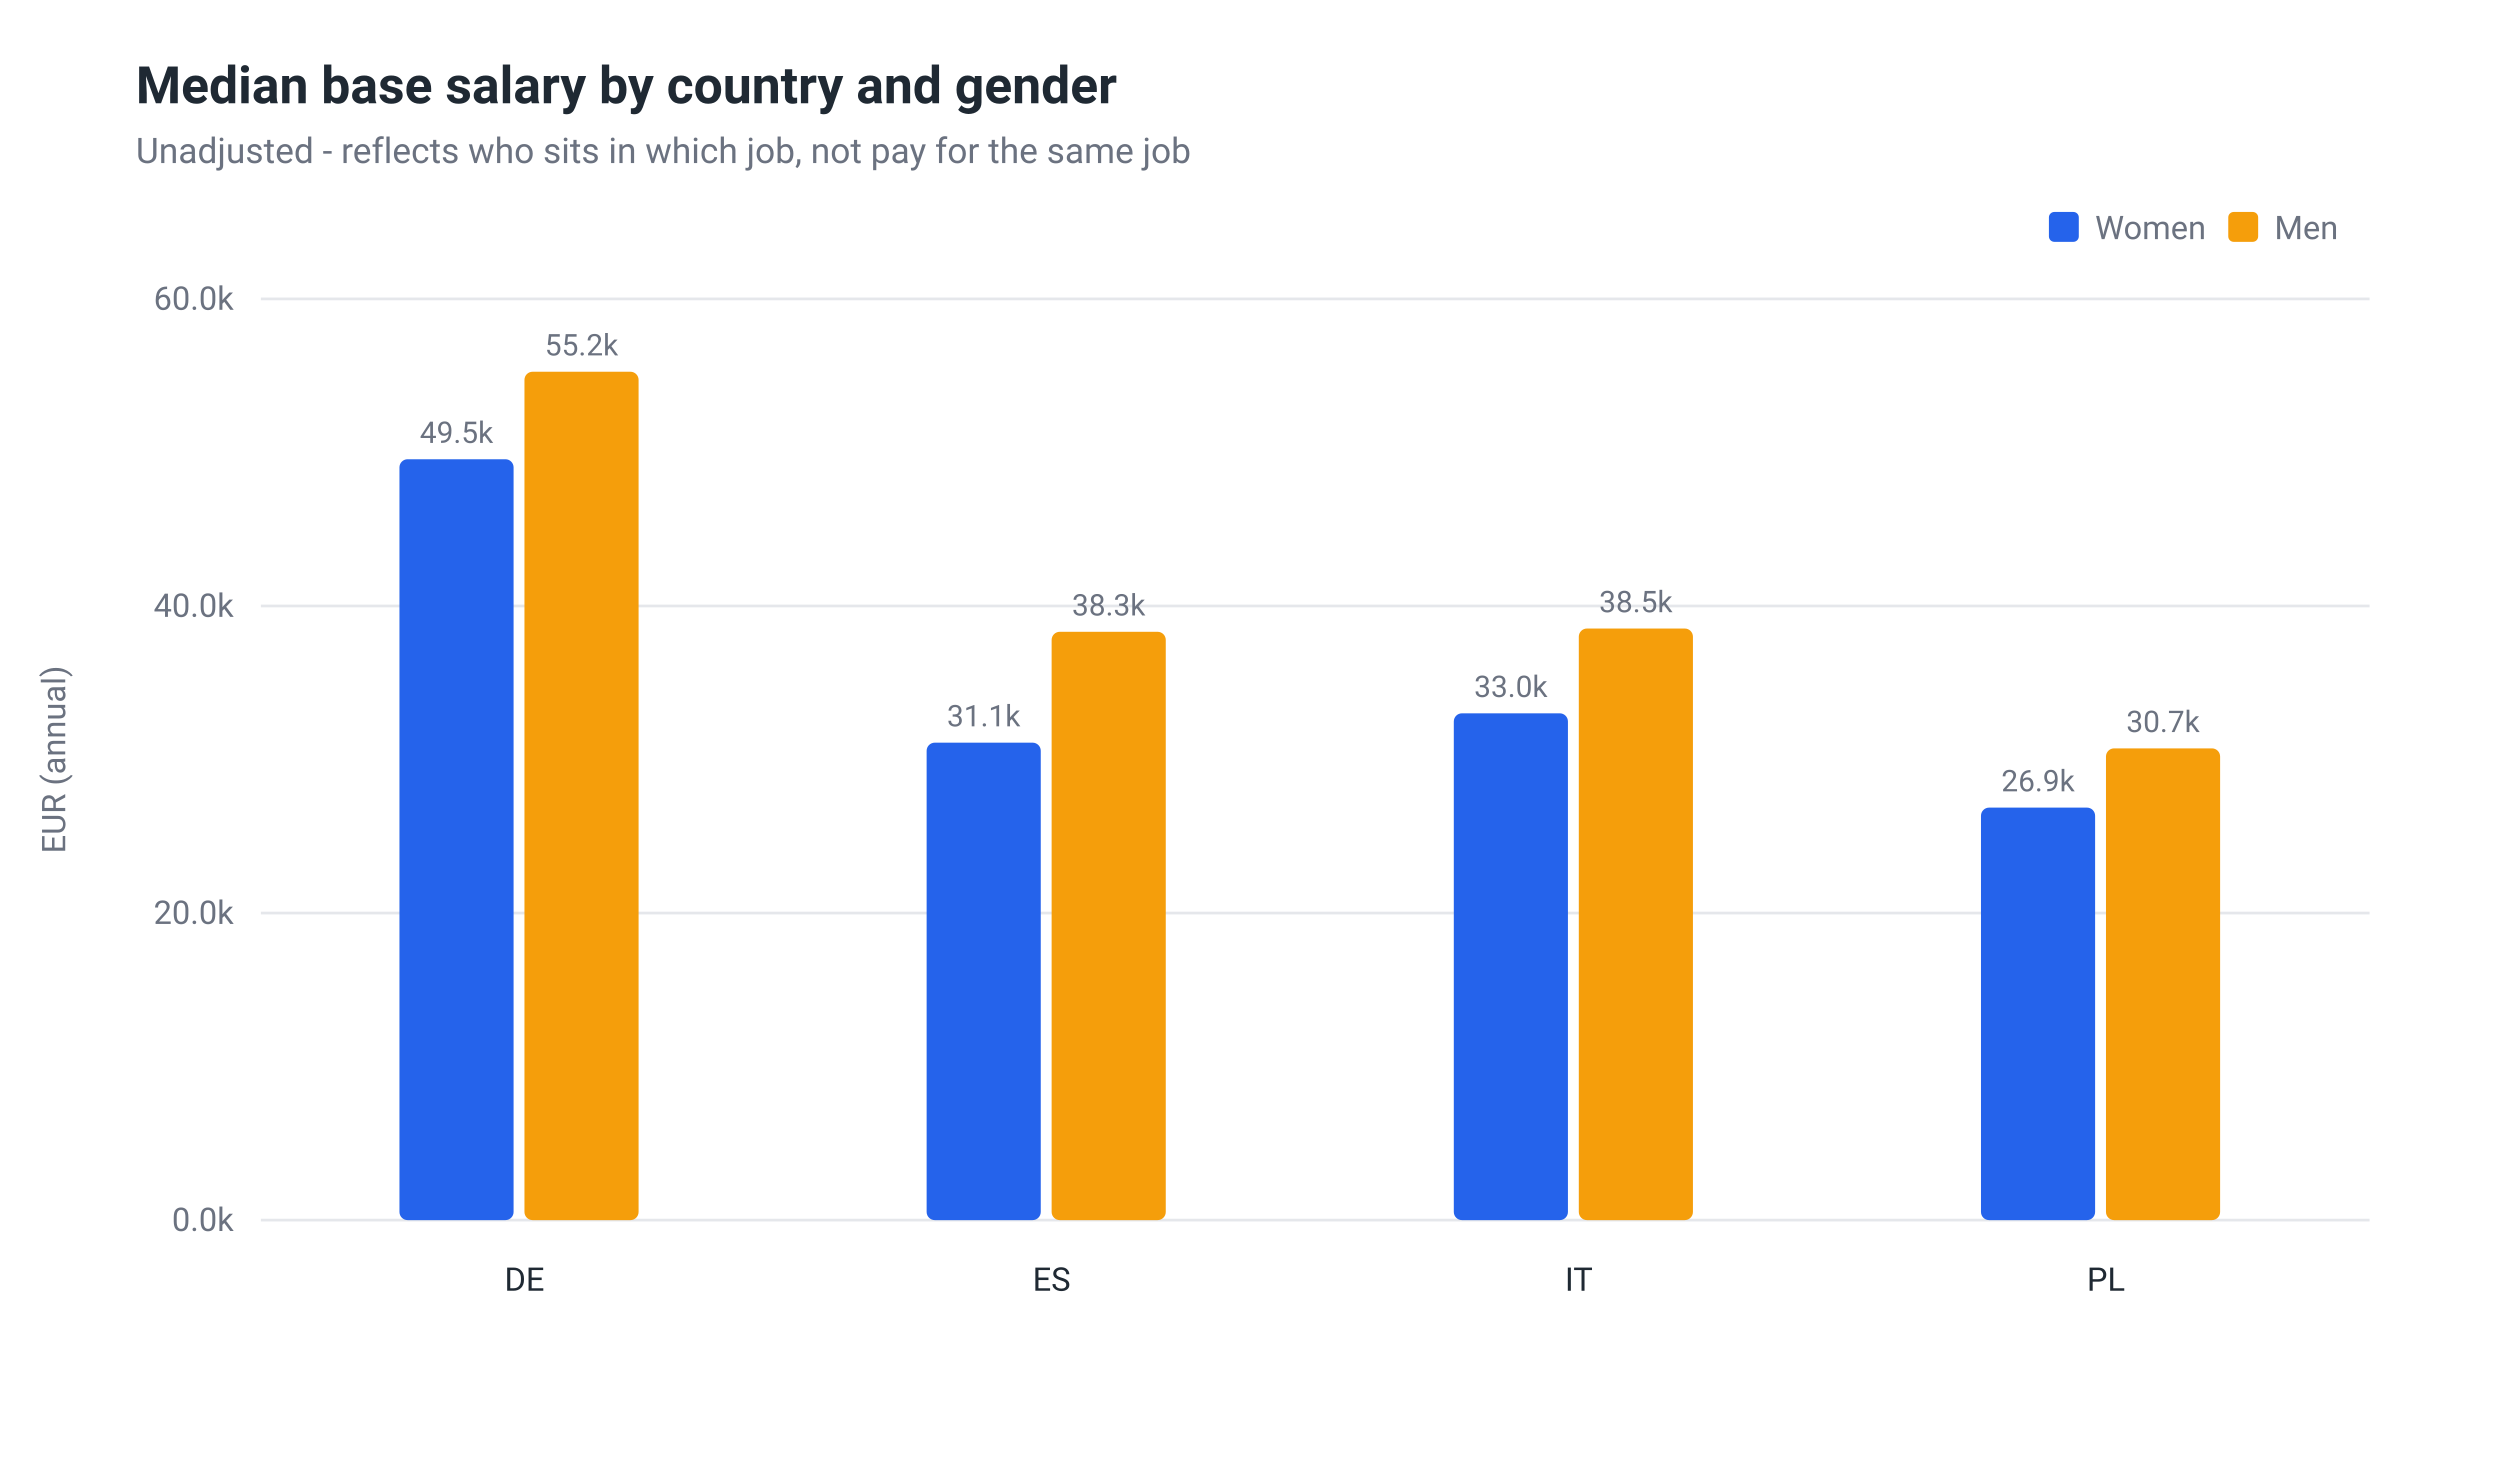
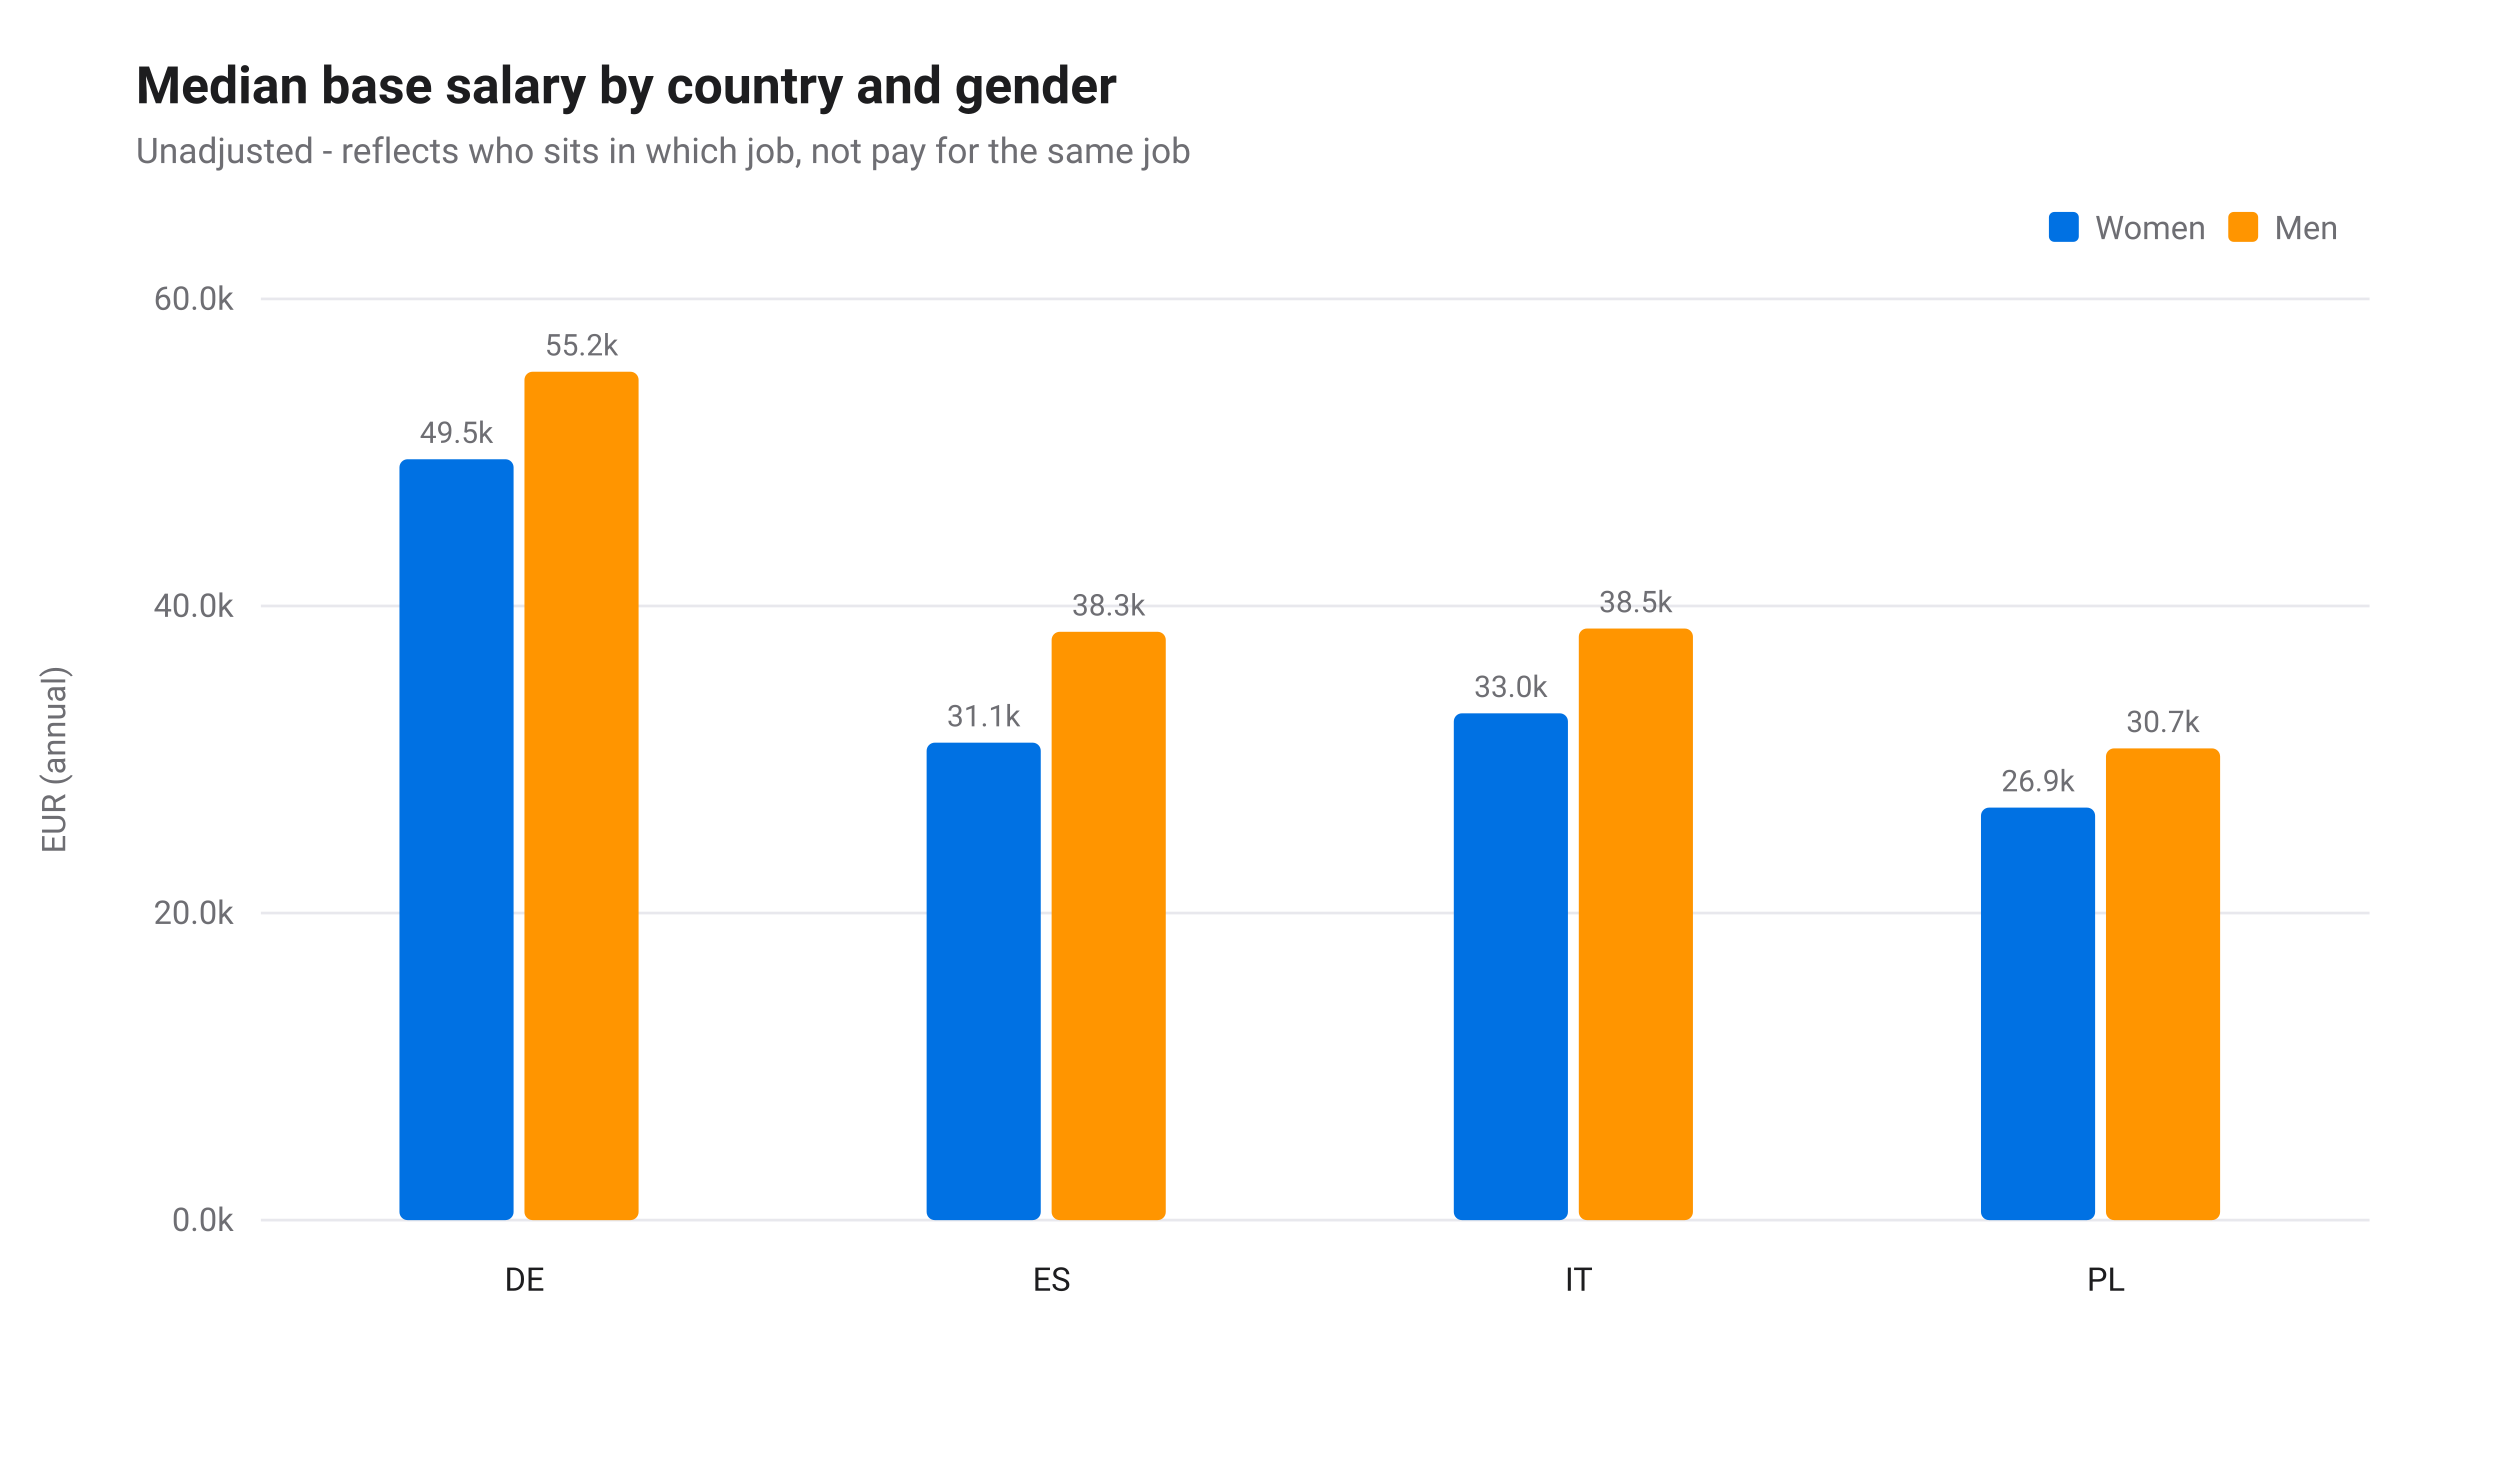
<svg xmlns="http://www.w3.org/2000/svg" viewBox="0 0 920 545" width="920" height="545" role="img">
  <rect width="920" height="545" fill="#ffffff" />
-   <text x="50.0" y="38.0" font-family="-apple-system, BlinkMacSystemFont, 'Segoe UI', Roboto, Helvetica, Arial, sans-serif" font-size="19" fill="#1f2933" text-anchor="start" font-weight="600">Median base salary by country and gender</text>
-   <text x="50.0" y="60.0" font-family="-apple-system, BlinkMacSystemFont, 'Segoe UI', Roboto, Helvetica, Arial, sans-serif" font-size="13" fill="#6b7280" text-anchor="start" font-weight="normal">Unadjusted - reflects who sits in which job, not pay for the same job</text>
-   <text x="24.0" y="279.5" font-family="-apple-system, BlinkMacSystemFont, 'Segoe UI', Roboto, Helvetica, Arial, sans-serif" font-size="12" fill="#6b7280" text-anchor="middle" font-weight="normal" transform="rotate(-90 24 279.5)">EUR (annual)</text>
-   <line x1="96" y1="449.0" x2="872" y2="449.0" stroke="#e5e7eb" stroke-width="1" />
-   <text x="86.0" y="453.0" font-family="-apple-system, BlinkMacSystemFont, 'Segoe UI', Roboto, Helvetica, Arial, sans-serif" font-size="12" fill="#6b7280" text-anchor="end" font-weight="normal">0.0k</text>
-   <line x1="96" y1="336.0" x2="872" y2="336.0" stroke="#e5e7eb" stroke-width="1" />
-   <text x="86.0" y="340.0" font-family="-apple-system, BlinkMacSystemFont, 'Segoe UI', Roboto, Helvetica, Arial, sans-serif" font-size="12" fill="#6b7280" text-anchor="end" font-weight="normal">20.0k</text>
-   <line x1="96" y1="223.0" x2="872" y2="223.0" stroke="#e5e7eb" stroke-width="1" />
-   <text x="86.0" y="227.0" font-family="-apple-system, BlinkMacSystemFont, 'Segoe UI', Roboto, Helvetica, Arial, sans-serif" font-size="12" fill="#6b7280" text-anchor="end" font-weight="normal">40.0k</text>
-   <line x1="96" y1="110.0" x2="872" y2="110.0" stroke="#e5e7eb" stroke-width="1" />
-   <text x="86.0" y="114.0" font-family="-apple-system, BlinkMacSystemFont, 'Segoe UI', Roboto, Helvetica, Arial, sans-serif" font-size="12" fill="#6b7280" text-anchor="end" font-weight="normal">60.0k</text>
-   <rect x="820" y="78" width="11" height="11" rx="2" fill="#f59e0b" />
-   <text x="837.0" y="88.0" font-family="-apple-system, BlinkMacSystemFont, 'Segoe UI', Roboto, Helvetica, Arial, sans-serif" font-size="12" fill="#6b7280" text-anchor="start" font-weight="normal">Men</text>
-   <rect x="754" y="78" width="11" height="11" rx="2" fill="#2563eb" />
-   <text x="771.0" y="88.0" font-family="-apple-system, BlinkMacSystemFont, 'Segoe UI', Roboto, Helvetica, Arial, sans-serif" font-size="12" fill="#6b7280" text-anchor="start" font-weight="normal">Women</text>
-   <rect x="147.0" y="169.0" width="42.0" height="280.0" rx="3" fill="#2563eb" />
-   <text x="168.0" y="163.0" font-family="-apple-system, BlinkMacSystemFont, 'Segoe UI', Roboto, Helvetica, Arial, sans-serif" font-size="11" fill="#6b7280" text-anchor="middle" font-weight="normal">49.5k</text>
-   <rect x="193.0" y="136.8" width="42.0" height="312.2" rx="3" fill="#f59e0b" />
-   <text x="214.0" y="130.8" font-family="-apple-system, BlinkMacSystemFont, 'Segoe UI', Roboto, Helvetica, Arial, sans-serif" font-size="11" fill="#6b7280" text-anchor="middle" font-weight="normal">55.2k</text>
-   <rect x="341.0" y="273.3" width="42.0" height="175.7" rx="3" fill="#2563eb" />
-   <text x="362.0" y="267.3" font-family="-apple-system, BlinkMacSystemFont, 'Segoe UI', Roboto, Helvetica, Arial, sans-serif" font-size="11" fill="#6b7280" text-anchor="middle" font-weight="normal">31.1k</text>
-   <rect x="387.0" y="232.5" width="42.0" height="216.5" rx="3" fill="#f59e0b" />
-   <text x="408.0" y="226.5" font-family="-apple-system, BlinkMacSystemFont, 'Segoe UI', Roboto, Helvetica, Arial, sans-serif" font-size="11" fill="#6b7280" text-anchor="middle" font-weight="normal">38.3k</text>
-   <rect x="535.0" y="262.5" width="42.0" height="186.5" rx="3" fill="#2563eb" />
-   <text x="556.0" y="256.5" font-family="-apple-system, BlinkMacSystemFont, 'Segoe UI', Roboto, Helvetica, Arial, sans-serif" font-size="11" fill="#6b7280" text-anchor="middle" font-weight="normal">33.0k</text>
-   <rect x="581.0" y="231.3" width="42.0" height="217.7" rx="3" fill="#f59e0b" />
-   <text x="602.0" y="225.3" font-family="-apple-system, BlinkMacSystemFont, 'Segoe UI', Roboto, Helvetica, Arial, sans-serif" font-size="11" fill="#6b7280" text-anchor="middle" font-weight="normal">38.5k</text>
-   <rect x="729.0" y="297.2" width="42.0" height="151.8" rx="3" fill="#2563eb" />
-   <text x="750.0" y="291.2" font-family="-apple-system, BlinkMacSystemFont, 'Segoe UI', Roboto, Helvetica, Arial, sans-serif" font-size="11" fill="#6b7280" text-anchor="middle" font-weight="normal">26.9k</text>
-   <rect x="775.0" y="275.4" width="42.0" height="173.6" rx="3" fill="#f59e0b" />
-   <text x="796.0" y="269.4" font-family="-apple-system, BlinkMacSystemFont, 'Segoe UI', Roboto, Helvetica, Arial, sans-serif" font-size="11" fill="#6b7280" text-anchor="middle" font-weight="normal">30.7k</text>
-   <text x="193.0" y="475.0" font-family="-apple-system, BlinkMacSystemFont, 'Segoe UI', Roboto, Helvetica, Arial, sans-serif" font-size="12" fill="#1f2933" text-anchor="middle" font-weight="normal">DE</text>
-   <text x="387.0" y="475.0" font-family="-apple-system, BlinkMacSystemFont, 'Segoe UI', Roboto, Helvetica, Arial, sans-serif" font-size="12" fill="#1f2933" text-anchor="middle" font-weight="normal">ES</text>
-   <text x="581.0" y="475.0" font-family="-apple-system, BlinkMacSystemFont, 'Segoe UI', Roboto, Helvetica, Arial, sans-serif" font-size="12" fill="#1f2933" text-anchor="middle" font-weight="normal">IT</text>
-   <text x="775.0" y="475.0" font-family="-apple-system, BlinkMacSystemFont, 'Segoe UI', Roboto, Helvetica, Arial, sans-serif" font-size="12" fill="#1f2933" text-anchor="middle" font-weight="normal">PL</text>
+   <text x="50.0" y="38.0" font-family="-apple-system, BlinkMacSystemFont, 'SF Pro Text', 'Segoe UI', Roboto, Helvetica, Arial, sans-serif" font-size="19" fill="#1d1d1f" text-anchor="start" font-weight="600">Median base salary by country and gender</text>
+   <text x="50.0" y="60.0" font-family="-apple-system, BlinkMacSystemFont, 'SF Pro Text', 'Segoe UI', Roboto, Helvetica, Arial, sans-serif" font-size="13" fill="#6e6e73" text-anchor="start" font-weight="normal">Unadjusted - reflects who sits in which job, not pay for the same job</text>
+   <text x="24.0" y="279.5" font-family="-apple-system, BlinkMacSystemFont, 'SF Pro Text', 'Segoe UI', Roboto, Helvetica, Arial, sans-serif" font-size="12" fill="#6e6e73" text-anchor="middle" font-weight="normal" transform="rotate(-90 24 279.5)">EUR (annual)</text>
+   <line x1="96" y1="449.0" x2="872" y2="449.0" stroke="#e8e8ed" stroke-width="1" />
+   <text x="86.0" y="453.0" font-family="-apple-system, BlinkMacSystemFont, 'SF Pro Text', 'Segoe UI', Roboto, Helvetica, Arial, sans-serif" font-size="12" fill="#6e6e73" text-anchor="end" font-weight="normal">0.0k</text>
+   <line x1="96" y1="336.0" x2="872" y2="336.0" stroke="#e8e8ed" stroke-width="1" />
+   <text x="86.0" y="340.0" font-family="-apple-system, BlinkMacSystemFont, 'SF Pro Text', 'Segoe UI', Roboto, Helvetica, Arial, sans-serif" font-size="12" fill="#6e6e73" text-anchor="end" font-weight="normal">20.0k</text>
+   <line x1="96" y1="223.0" x2="872" y2="223.0" stroke="#e8e8ed" stroke-width="1" />
+   <text x="86.0" y="227.0" font-family="-apple-system, BlinkMacSystemFont, 'SF Pro Text', 'Segoe UI', Roboto, Helvetica, Arial, sans-serif" font-size="12" fill="#6e6e73" text-anchor="end" font-weight="normal">40.0k</text>
+   <line x1="96" y1="110.0" x2="872" y2="110.0" stroke="#e8e8ed" stroke-width="1" />
+   <text x="86.0" y="114.0" font-family="-apple-system, BlinkMacSystemFont, 'SF Pro Text', 'Segoe UI', Roboto, Helvetica, Arial, sans-serif" font-size="12" fill="#6e6e73" text-anchor="end" font-weight="normal">60.0k</text>
+   <rect x="820" y="78" width="11" height="11" rx="2" fill="#ff9500" />
+   <text x="837.0" y="88.0" font-family="-apple-system, BlinkMacSystemFont, 'SF Pro Text', 'Segoe UI', Roboto, Helvetica, Arial, sans-serif" font-size="12" fill="#6e6e73" text-anchor="start" font-weight="normal">Men</text>
+   <rect x="754" y="78" width="11" height="11" rx="2" fill="#0071e3" />
+   <text x="771.0" y="88.0" font-family="-apple-system, BlinkMacSystemFont, 'SF Pro Text', 'Segoe UI', Roboto, Helvetica, Arial, sans-serif" font-size="12" fill="#6e6e73" text-anchor="start" font-weight="normal">Women</text>
+   <rect x="147.0" y="169.0" width="42.0" height="280.0" rx="3" fill="#0071e3" />
+   <text x="168.0" y="163.0" font-family="-apple-system, BlinkMacSystemFont, 'SF Pro Text', 'Segoe UI', Roboto, Helvetica, Arial, sans-serif" font-size="11" fill="#6e6e73" text-anchor="middle" font-weight="normal">49.5k</text>
+   <rect x="193.0" y="136.8" width="42.0" height="312.2" rx="3" fill="#ff9500" />
+   <text x="214.0" y="130.8" font-family="-apple-system, BlinkMacSystemFont, 'SF Pro Text', 'Segoe UI', Roboto, Helvetica, Arial, sans-serif" font-size="11" fill="#6e6e73" text-anchor="middle" font-weight="normal">55.2k</text>
+   <rect x="341.0" y="273.3" width="42.0" height="175.7" rx="3" fill="#0071e3" />
+   <text x="362.0" y="267.3" font-family="-apple-system, BlinkMacSystemFont, 'SF Pro Text', 'Segoe UI', Roboto, Helvetica, Arial, sans-serif" font-size="11" fill="#6e6e73" text-anchor="middle" font-weight="normal">31.1k</text>
+   <rect x="387.0" y="232.5" width="42.0" height="216.5" rx="3" fill="#ff9500" />
+   <text x="408.0" y="226.5" font-family="-apple-system, BlinkMacSystemFont, 'SF Pro Text', 'Segoe UI', Roboto, Helvetica, Arial, sans-serif" font-size="11" fill="#6e6e73" text-anchor="middle" font-weight="normal">38.3k</text>
+   <rect x="535.0" y="262.5" width="42.0" height="186.5" rx="3" fill="#0071e3" />
+   <text x="556.0" y="256.5" font-family="-apple-system, BlinkMacSystemFont, 'SF Pro Text', 'Segoe UI', Roboto, Helvetica, Arial, sans-serif" font-size="11" fill="#6e6e73" text-anchor="middle" font-weight="normal">33.0k</text>
+   <rect x="581.0" y="231.3" width="42.0" height="217.7" rx="3" fill="#ff9500" />
+   <text x="602.0" y="225.3" font-family="-apple-system, BlinkMacSystemFont, 'SF Pro Text', 'Segoe UI', Roboto, Helvetica, Arial, sans-serif" font-size="11" fill="#6e6e73" text-anchor="middle" font-weight="normal">38.5k</text>
+   <rect x="729.0" y="297.2" width="42.0" height="151.8" rx="3" fill="#0071e3" />
+   <text x="750.0" y="291.2" font-family="-apple-system, BlinkMacSystemFont, 'SF Pro Text', 'Segoe UI', Roboto, Helvetica, Arial, sans-serif" font-size="11" fill="#6e6e73" text-anchor="middle" font-weight="normal">26.9k</text>
+   <rect x="775.0" y="275.4" width="42.0" height="173.6" rx="3" fill="#ff9500" />
+   <text x="796.0" y="269.4" font-family="-apple-system, BlinkMacSystemFont, 'SF Pro Text', 'Segoe UI', Roboto, Helvetica, Arial, sans-serif" font-size="11" fill="#6e6e73" text-anchor="middle" font-weight="normal">30.7k</text>
+   <text x="193.0" y="475.0" font-family="-apple-system, BlinkMacSystemFont, 'SF Pro Text', 'Segoe UI', Roboto, Helvetica, Arial, sans-serif" font-size="12" fill="#1d1d1f" text-anchor="middle" font-weight="normal">DE</text>
+   <text x="387.0" y="475.0" font-family="-apple-system, BlinkMacSystemFont, 'SF Pro Text', 'Segoe UI', Roboto, Helvetica, Arial, sans-serif" font-size="12" fill="#1d1d1f" text-anchor="middle" font-weight="normal">ES</text>
+   <text x="581.0" y="475.0" font-family="-apple-system, BlinkMacSystemFont, 'SF Pro Text', 'Segoe UI', Roboto, Helvetica, Arial, sans-serif" font-size="12" fill="#1d1d1f" text-anchor="middle" font-weight="normal">IT</text>
+   <text x="775.0" y="475.0" font-family="-apple-system, BlinkMacSystemFont, 'SF Pro Text', 'Segoe UI', Roboto, Helvetica, Arial, sans-serif" font-size="12" fill="#1d1d1f" text-anchor="middle" font-weight="normal">PL</text>
</svg>
